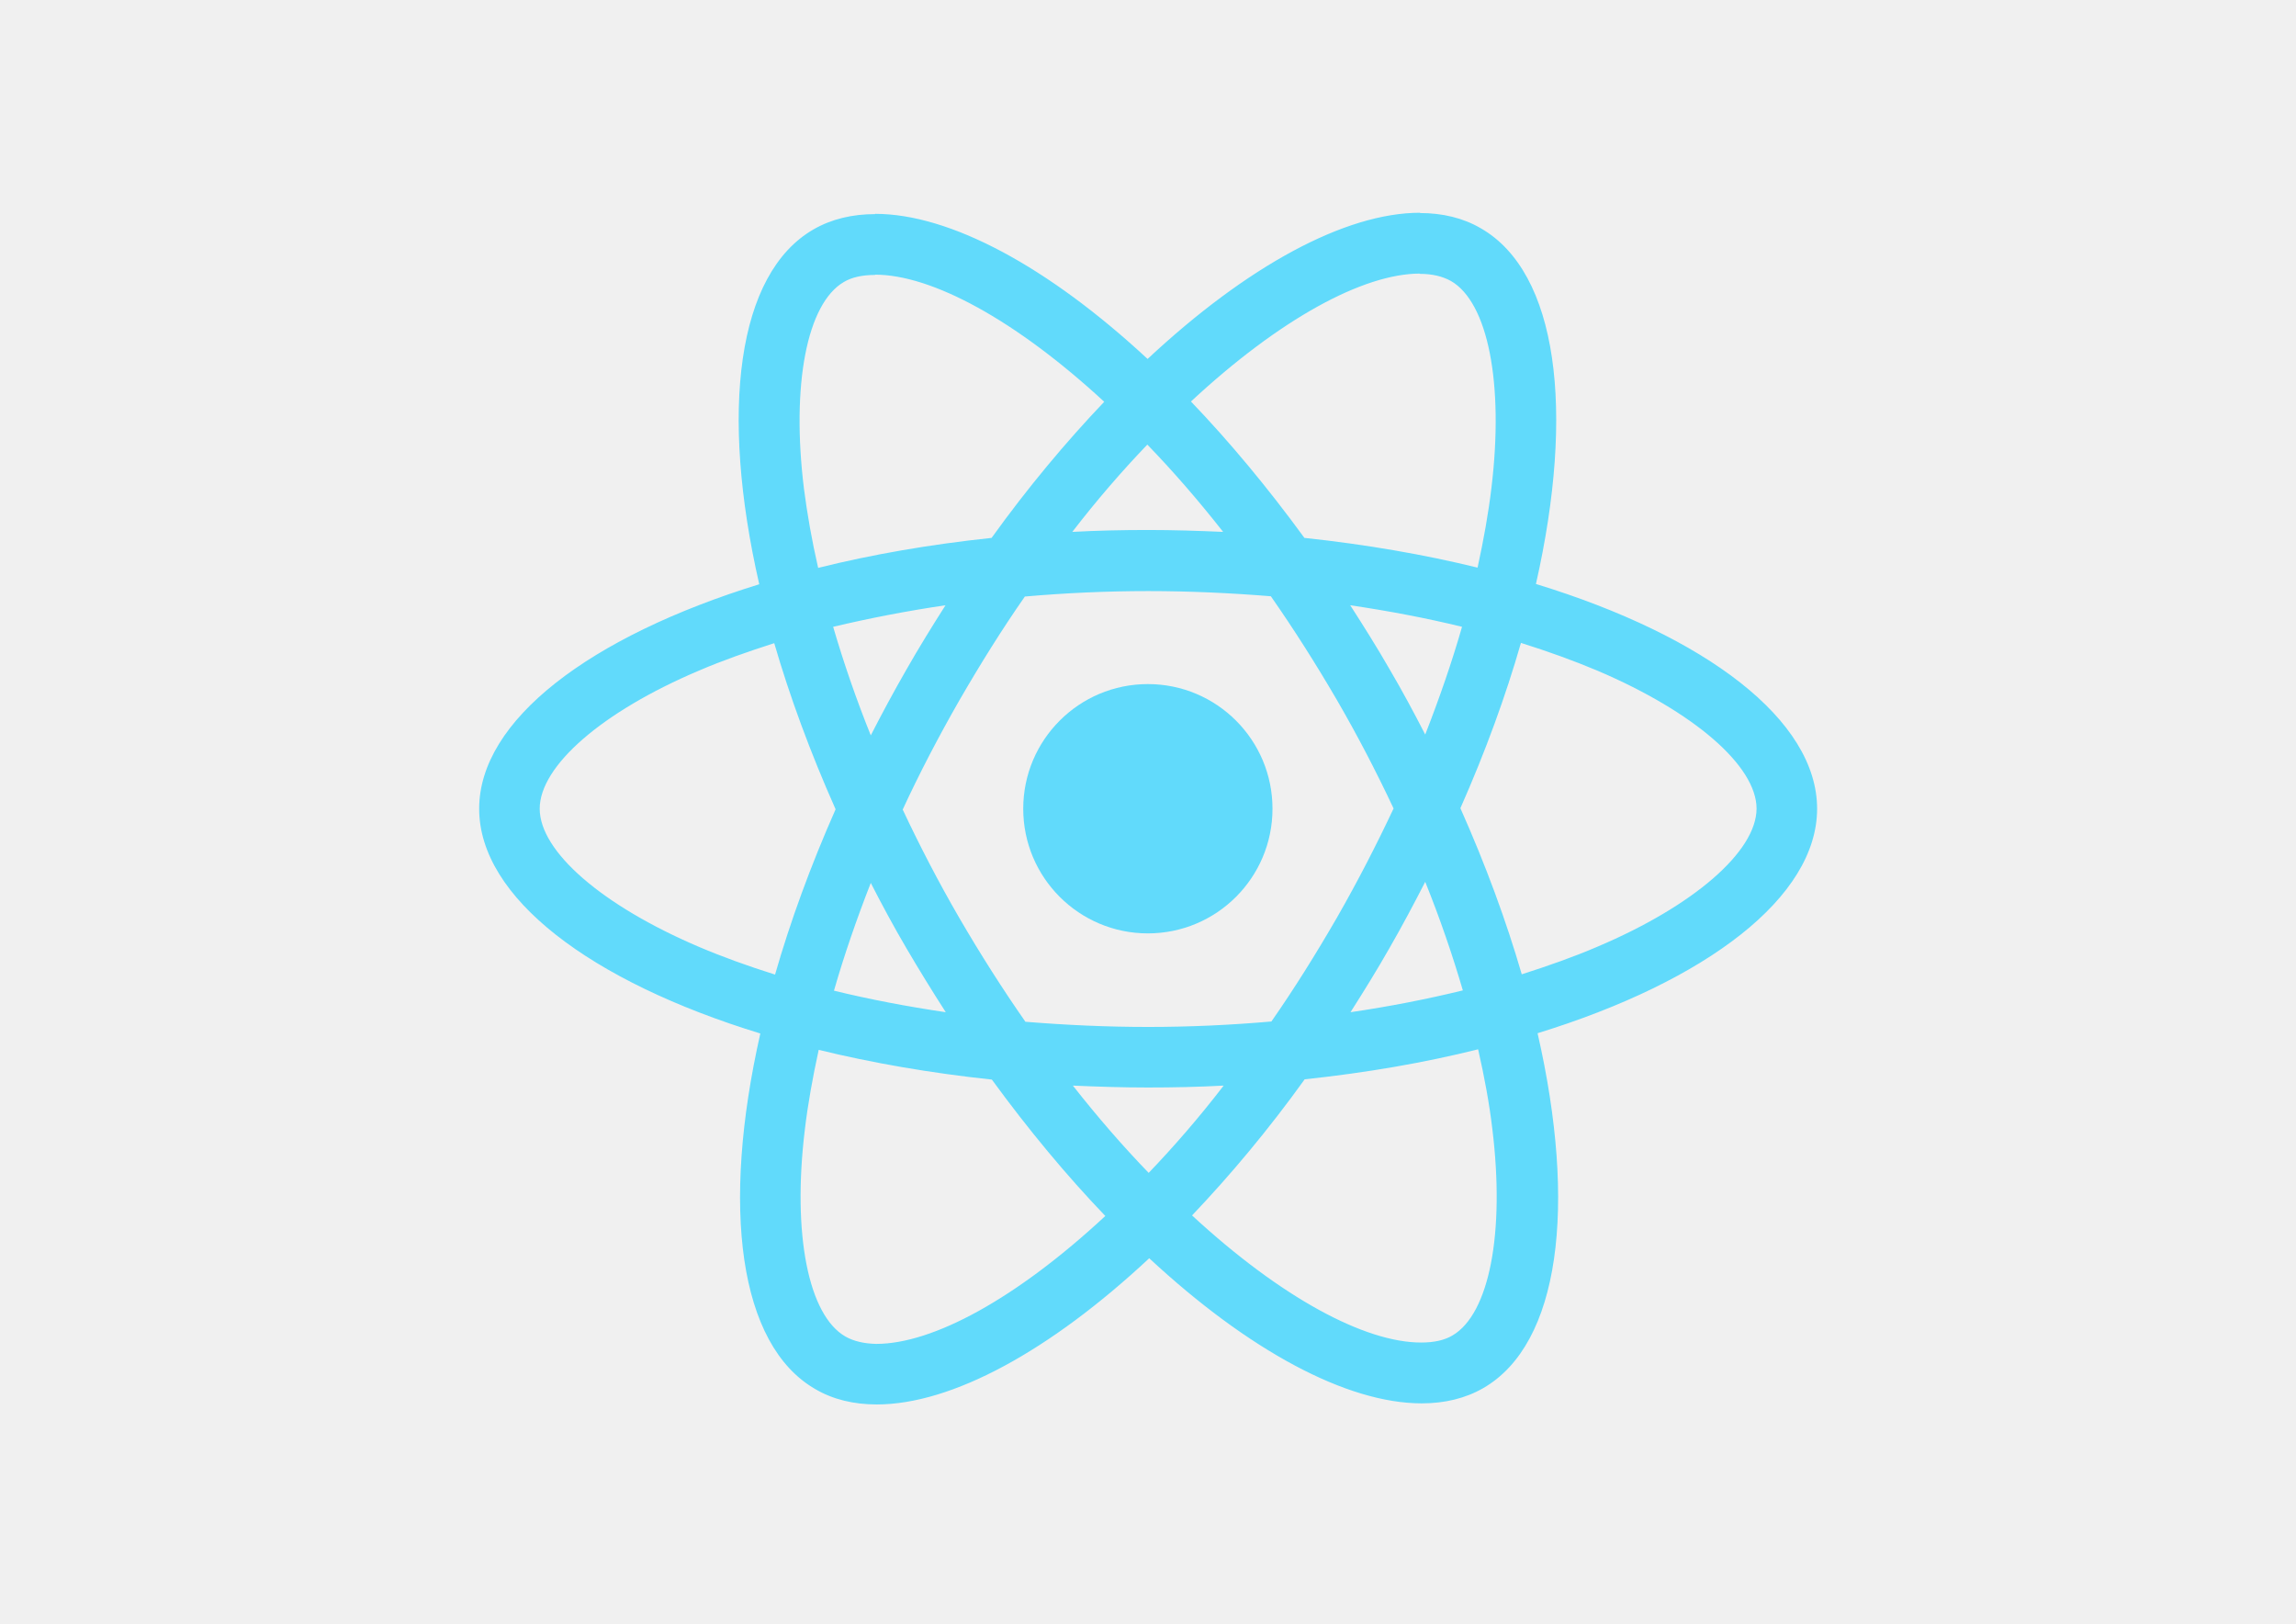
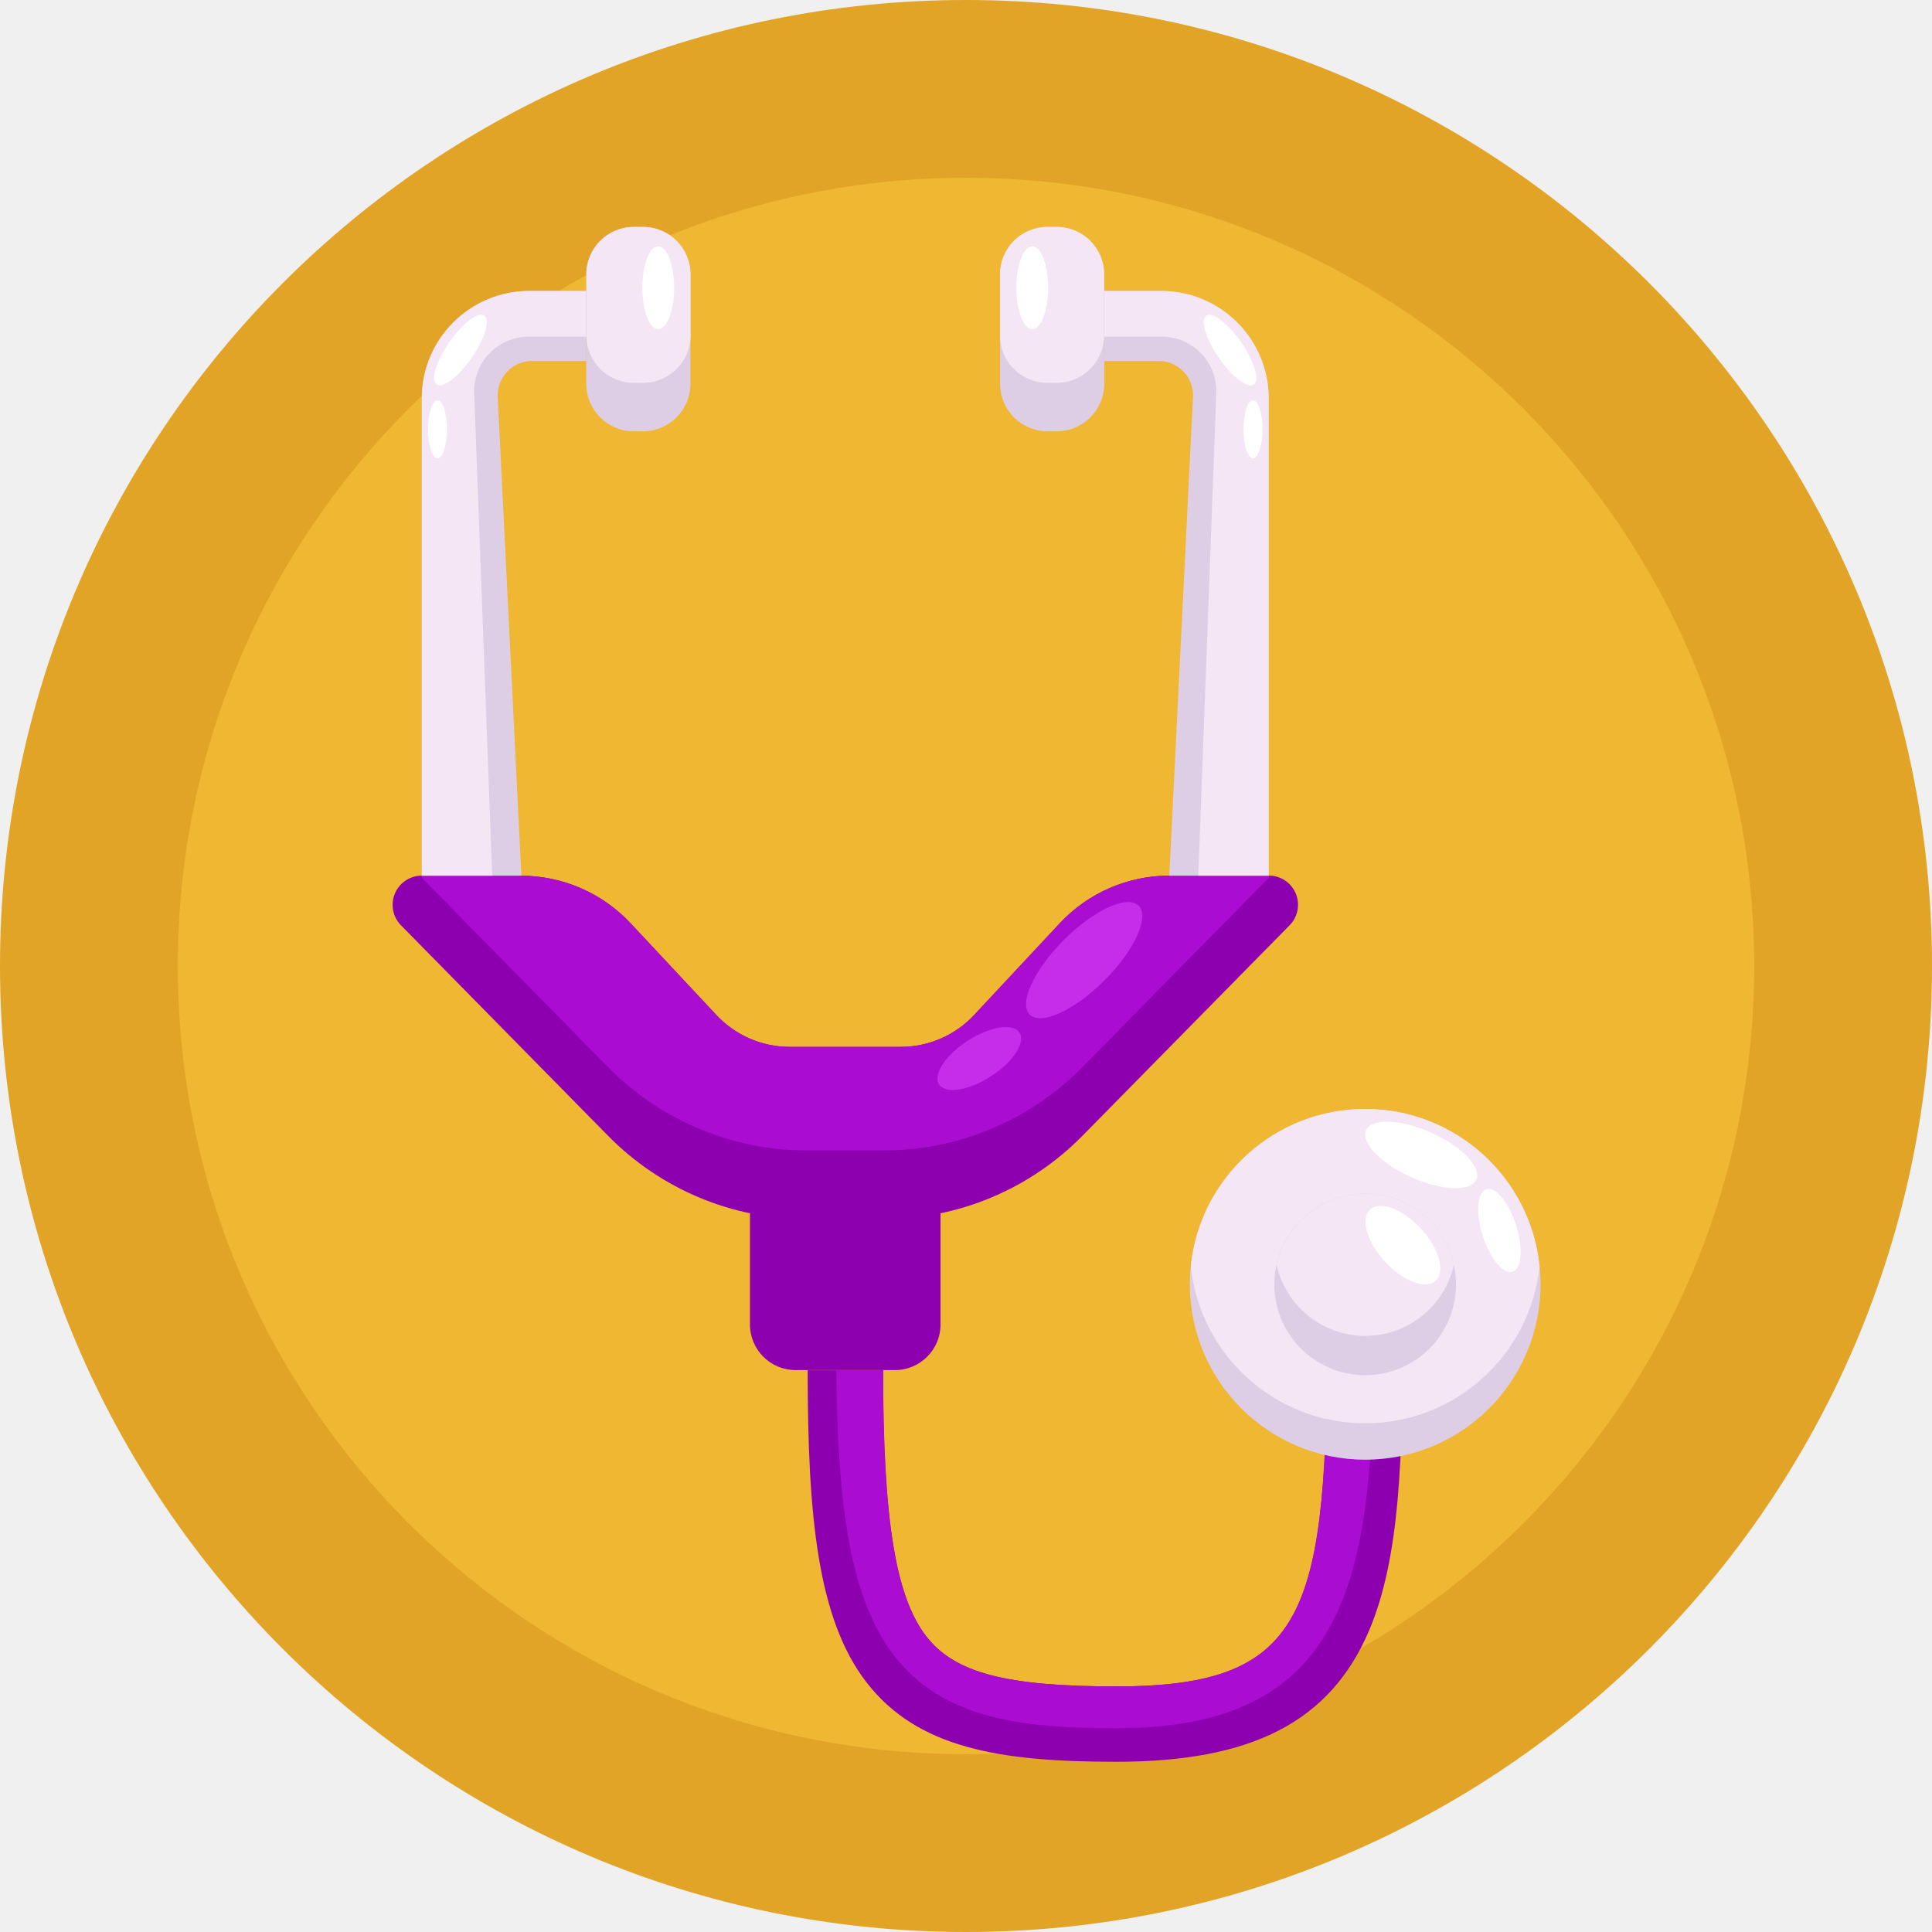
- <svg xmlns="http://www.w3.org/2000/svg" viewBox="0 0 841.9 595.3">
-   <g fill="#61DAFB">
-     <path d="M666.3 296.5c0-32.5-40.7-63.3-103.1-82.4 14.4-63.6 8-114.2-20.2-130.4-6.5-3.8-14.1-5.6-22.4-5.6v22.3c4.6 0 8.3.9 11.4 2.6 13.6 7.8 19.5 37.5 14.9 75.7-1.1 9.4-2.9 19.3-5.1 29.4-19.6-4.8-41-8.5-63.5-10.9-13.5-18.5-27.5-35.3-41.6-50 32.6-30.3 63.2-46.9 84-46.9V78c-27.5 0-63.5 19.6-99.9 53.6-36.4-33.8-72.4-53.2-99.9-53.2v22.3c20.7 0 51.4 16.5 84 46.6-14 14.7-28 31.4-41.3 49.9-22.6 2.4-44 6.1-63.6 11-2.3-10-4-19.7-5.2-29-4.7-38.2 1.1-67.9 14.6-75.8 3-1.8 6.9-2.6 11.5-2.6V78.5c-8.4 0-16 1.8-22.6 5.6-28.1 16.2-34.4 66.7-19.9 130.1-62.2 19.2-102.7 49.9-102.7 82.3 0 32.5 40.7 63.3 103.1 82.4-14.4 63.6-8 114.2 20.2 130.4 6.5 3.8 14.1 5.6 22.5 5.6 27.5 0 63.5-19.6 99.9-53.6 36.4 33.8 72.4 53.2 99.9 53.2 8.4 0 16-1.8 22.6-5.6 28.1-16.2 34.4-66.7 19.9-130.1 62-19.1 102.5-49.9 102.5-82.3zm-130.2-66.7c-3.7 12.9-8.3 26.2-13.5 39.5-4.1-8-8.4-16-13.1-24-4.6-8-9.5-15.8-14.4-23.4 14.2 2.1 27.9 4.7 41 7.9zm-45.8 106.5c-7.8 13.5-15.8 26.3-24.1 38.2-14.9 1.3-30 2-45.2 2-15.1 0-30.2-.7-45-1.9-8.3-11.9-16.4-24.6-24.2-38-7.6-13.1-14.5-26.4-20.8-39.8 6.2-13.4 13.2-26.8 20.7-39.9 7.8-13.5 15.8-26.3 24.1-38.2 14.9-1.3 30-2 45.2-2 15.1 0 30.2.7 45 1.9 8.3 11.9 16.4 24.6 24.2 38 7.6 13.1 14.5 26.4 20.8 39.8-6.3 13.4-13.2 26.8-20.7 39.9zm32.3-13c5.4 13.4 10 26.8 13.8 39.8-13.1 3.2-26.9 5.9-41.2 8 4.9-7.7 9.8-15.6 14.4-23.7 4.6-8 8.9-16.1 13-24.1zM421.2 430c-9.3-9.6-18.6-20.3-27.8-32 9 .4 18.2.7 27.5.7 9.4 0 18.7-.2 27.8-.7-9 11.7-18.3 22.4-27.5 32zm-74.4-58.9c-14.2-2.1-27.9-4.7-41-7.9 3.7-12.9 8.3-26.2 13.5-39.5 4.1 8 8.4 16 13.1 24 4.7 8 9.5 15.8 14.4 23.4zM420.7 163c9.3 9.6 18.6 20.3 27.8 32-9-.4-18.2-.7-27.5-.7-9.4 0-18.7.2-27.8.7 9-11.7 18.3-22.4 27.5-32zm-74 58.9c-4.9 7.7-9.8 15.6-14.4 23.7-4.6 8-8.9 16-13 24-5.4-13.4-10-26.8-13.8-39.8 13.1-3.1 26.9-5.8 41.2-7.9zm-90.5 125.2c-35.4-15.1-58.3-34.9-58.3-50.6 0-15.7 22.9-35.6 58.3-50.6 8.6-3.7 18-7 27.7-10.1 5.7 19.6 13.2 40 22.5 60.9-9.2 20.8-16.6 41.1-22.2 60.6-9.9-3.1-19.3-6.5-28-10.2zM310 490c-13.6-7.8-19.5-37.5-14.9-75.7 1.1-9.4 2.9-19.3 5.1-29.4 19.6 4.8 41 8.5 63.5 10.9 13.5 18.5 27.5 35.3 41.6 50-32.6 30.3-63.2 46.9-84 46.9-4.5-.1-8.3-1-11.3-2.7zm237.2-76.2c4.7 38.2-1.1 67.9-14.6 75.8-3 1.8-6.9 2.6-11.5 2.6-20.7 0-51.4-16.5-84-46.6 14-14.7 28-31.4 41.3-49.9 22.6-2.4 44-6.1 63.6-11 2.3 10.1 4.1 19.8 5.2 29.1zm38.5-66.7c-8.6 3.7-18 7-27.7 10.1-5.7-19.6-13.2-40-22.5-60.9 9.2-20.8 16.6-41.1 22.2-60.6 9.9 3.1 19.3 6.5 28.1 10.2 35.4 15.1 58.3 34.9 58.3 50.6-.1 15.7-23 35.6-58.4 50.6zM320.8 78.4z" />
-     <circle cx="420.9" cy="296.5" r="45.7" />
-     <path d="M520.5 78.1z" />
-   </g>
+ <svg xmlns="http://www.w3.org/2000/svg" id="Icons" viewBox="0 0 512 512">
+   <defs>
+     <style>.cls-3{fill:#8d00af}.cls-4{fill:#aa0dd1}.cls-5{fill:#decee5}.cls-6{fill:#f4e6f4}.cls-7{fill:#fff}.cls-8{fill:#c52dea}</style>
+   </defs>
+   <circle cx="256" cy="256" r="256" style="fill:#e2a427" />
+   <circle cx="256" cy="256" r="208.88" style="fill:#efb732" />
+   <path class="cls-3" d="M371.78 350.39c0 35.9-.74 62.44-9 81.82-10.27 24-30.91 34.68-66.9 34.68-30.81 0-52.63-3.52-66.21-21-13-16.78-15.63-44.11-15.63-82.76h20c0 39.61 3.31 60 11.43 70.5 7.51 9.69 21.18 13.29 50.41 13.29 51.55 0 55.68-20.33 55.94-96.55a10 10 0 0 1 10-10 9.75 9.75 0 0 1 2.43.3 10 10 0 0 1 7.53 9.72z" />
+   <path class="cls-4" d="M364.21 340.66c0 36.34-.61 63.15-8.17 82.67-9.29 24-27.94 34.68-60.48 34.68-27.86 0-47.59-3.51-59.87-21-10.84-15.47-13.7-39.89-14.08-73.88H234c0 39.61 3.31 60 11.43 70.5 7.51 9.69 21.18 13.29 50.41 13.29 51.55 0 55.68-20.33 55.94-96.55a10 10 0 0 1 10-10 9.75 9.75 0 0 1 2.43.29z" />
+   <path class="cls-5" d="M408.26 340.36a46.47 46.47 0 1 1-92.94 0 45.08 45.08 0 0 1 .25-4.82 46.47 46.47 0 0 1 92.44 0 45.08 45.08 0 0 1 .25 4.82z" />
+   <path class="cls-6" d="M408 335.54a46.47 46.47 0 0 1-92.44 0 46.47 46.47 0 0 1 92.44 0z" />
+   <path class="cls-5" d="M385.87 340.36a24.08 24.08 0 1 1-48.16 0c0-.84.05-1.68.13-2.5a21.71 21.71 0 0 1 .44-2.7 24.08 24.08 0 0 1 47 0 21.71 21.71 0 0 1 .44 2.7c.1.82.15 1.66.15 2.5z" />
+   <path class="cls-6" d="M385.3 335.16a24.07 24.07 0 0 1-47 0 24.08 24.08 0 0 1 47 0z" />
+   <ellipse class="cls-7" cx="371.79" cy="329.96" rx="6.47" ry="12.83" transform="rotate(-42.71 371.792 329.964)" />
+   <ellipse class="cls-7" cx="376.64" cy="306.06" rx="6.47" ry="16.01" transform="rotate(-65.86 376.644 306.064)" />
+   <ellipse class="cls-7" cx="397.35" cy="326.09" rx="4.64" ry="11.49" transform="rotate(-17.61 397.339 326.077)" />
+   <path class="cls-3" d="M198.75 321.55h50.5V351a12.09 12.09 0 0 1-12.09 12.09h-26.33A12.09 12.09 0 0 1 198.75 351v-29.45z" />
+   <path class="cls-3" d="M341.73 245.24 286.85 301a73.9 73.9 0 0 1-52.7 22.09h-20.3a73.9 73.9 0 0 1-52.7-22.09l-54.88-55.78a7.74 7.74 0 0 1 5-13.15h26.86a39.72 39.72 0 0 1 29 12.61L189.86 269a26.58 26.58 0 0 0 19.4 8.43h29.48a26.58 26.58 0 0 0 19.4-8.43l22.72-24.34a39.72 39.72 0 0 1 29-12.61h26.86a7.74 7.74 0 0 1 5.01 13.19z" />
+   <path class="cls-4" d="m336.74 232.09-49.89 50.71a73.89 73.89 0 0 1-52.7 22.08h-20.3a73.89 73.89 0 0 1-52.7-22.08l-49.89-50.71h26.86a39.72 39.72 0 0 1 29 12.61l22.74 24.3a26.58 26.58 0 0 0 19.4 8.43h29.48a26.58 26.58 0 0 0 19.4-8.43l22.72-24.34a39.72 39.72 0 0 1 29-12.61h26.34z" />
+   <ellipse class="cls-8" cx="287.32" cy="254.46" rx="20.4" ry="7.59" transform="rotate(-45 287.311 254.462)" />
+   <ellipse class="cls-8" cx="259.52" cy="280.5" rx="12.67" ry="5.63" transform="rotate(-32.79 259.568 280.52)" />
+   <path class="cls-5" d="M292.63 77.11v18.55h14.42a9.11 9.11 0 0 1 9.1 9.56l-6.27 126.85h26.34V105.6a28.49 28.49 0 0 0-28.48-28.49z" />
+   <path class="cls-6" d="M292.63 77.11v12.1h15.23a14.48 14.48 0 0 1 14.47 15.19l-4.77 127.67h18.66V105.6a28.49 28.49 0 0 0-28.48-28.49z" />
+   <rect class="cls-5" x="265.03" y="60.14" width="27.6" height="54.16" rx="12.57" />
+   <path class="cls-6" d="M265 72.71v16.17a12.57 12.57 0 0 0 12.57 12.58h2.46a12.57 12.57 0 0 0 12.57-12.58V72.71a12.57 12.57 0 0 0-12.57-12.57h-2.43A12.57 12.57 0 0 0 265 72.71z" />
+   <ellipse class="cls-7" cx="325.98" cy="92.77" rx="3.61" ry="11.09" transform="rotate(-34.66 325.997 92.774)" />
+   <ellipse class="cls-7" cx="332.06" cy="113.77" rx="2.51" ry="7.7" />
+   <ellipse class="cls-7" cx="273.56" cy="76.27" rx="4.22" ry="10.96" />
+   <path class="cls-5" d="M155.37 77.11v18.55H141a9.11 9.11 0 0 0-9.1 9.56l6.27 126.85h-26.39V105.6a28.49 28.49 0 0 1 28.48-28.49z" />
+   <path class="cls-6" d="M155.37 77.11v12.1h-15.23a14.48 14.48 0 0 0-14.47 15.19l4.77 127.67h-18.66V105.6a28.49 28.49 0 0 1 28.48-28.49z" />
+   <rect class="cls-5" x="155.37" y="60.14" width="27.6" height="54.16" rx="12.57" />
+   <path class="cls-6" d="M183 72.71v16.17a12.57 12.57 0 0 1-12.57 12.58h-2.46a12.57 12.57 0 0 1-12.57-12.58V72.71a12.57 12.57 0 0 1 12.57-12.57h2.46A12.57 12.57 0 0 1 183 72.71z" />
+   <ellipse class="cls-7" cx="122.02" cy="92.77" rx="11.09" ry="3.61" transform="rotate(-55.34 122.013 92.766)" />
+   <ellipse class="cls-7" cx="115.94" cy="113.77" rx="2.51" ry="7.7" />
+   <ellipse class="cls-7" cx="174.44" cy="76.26" rx="4.22" ry="10.96" />
</svg>
